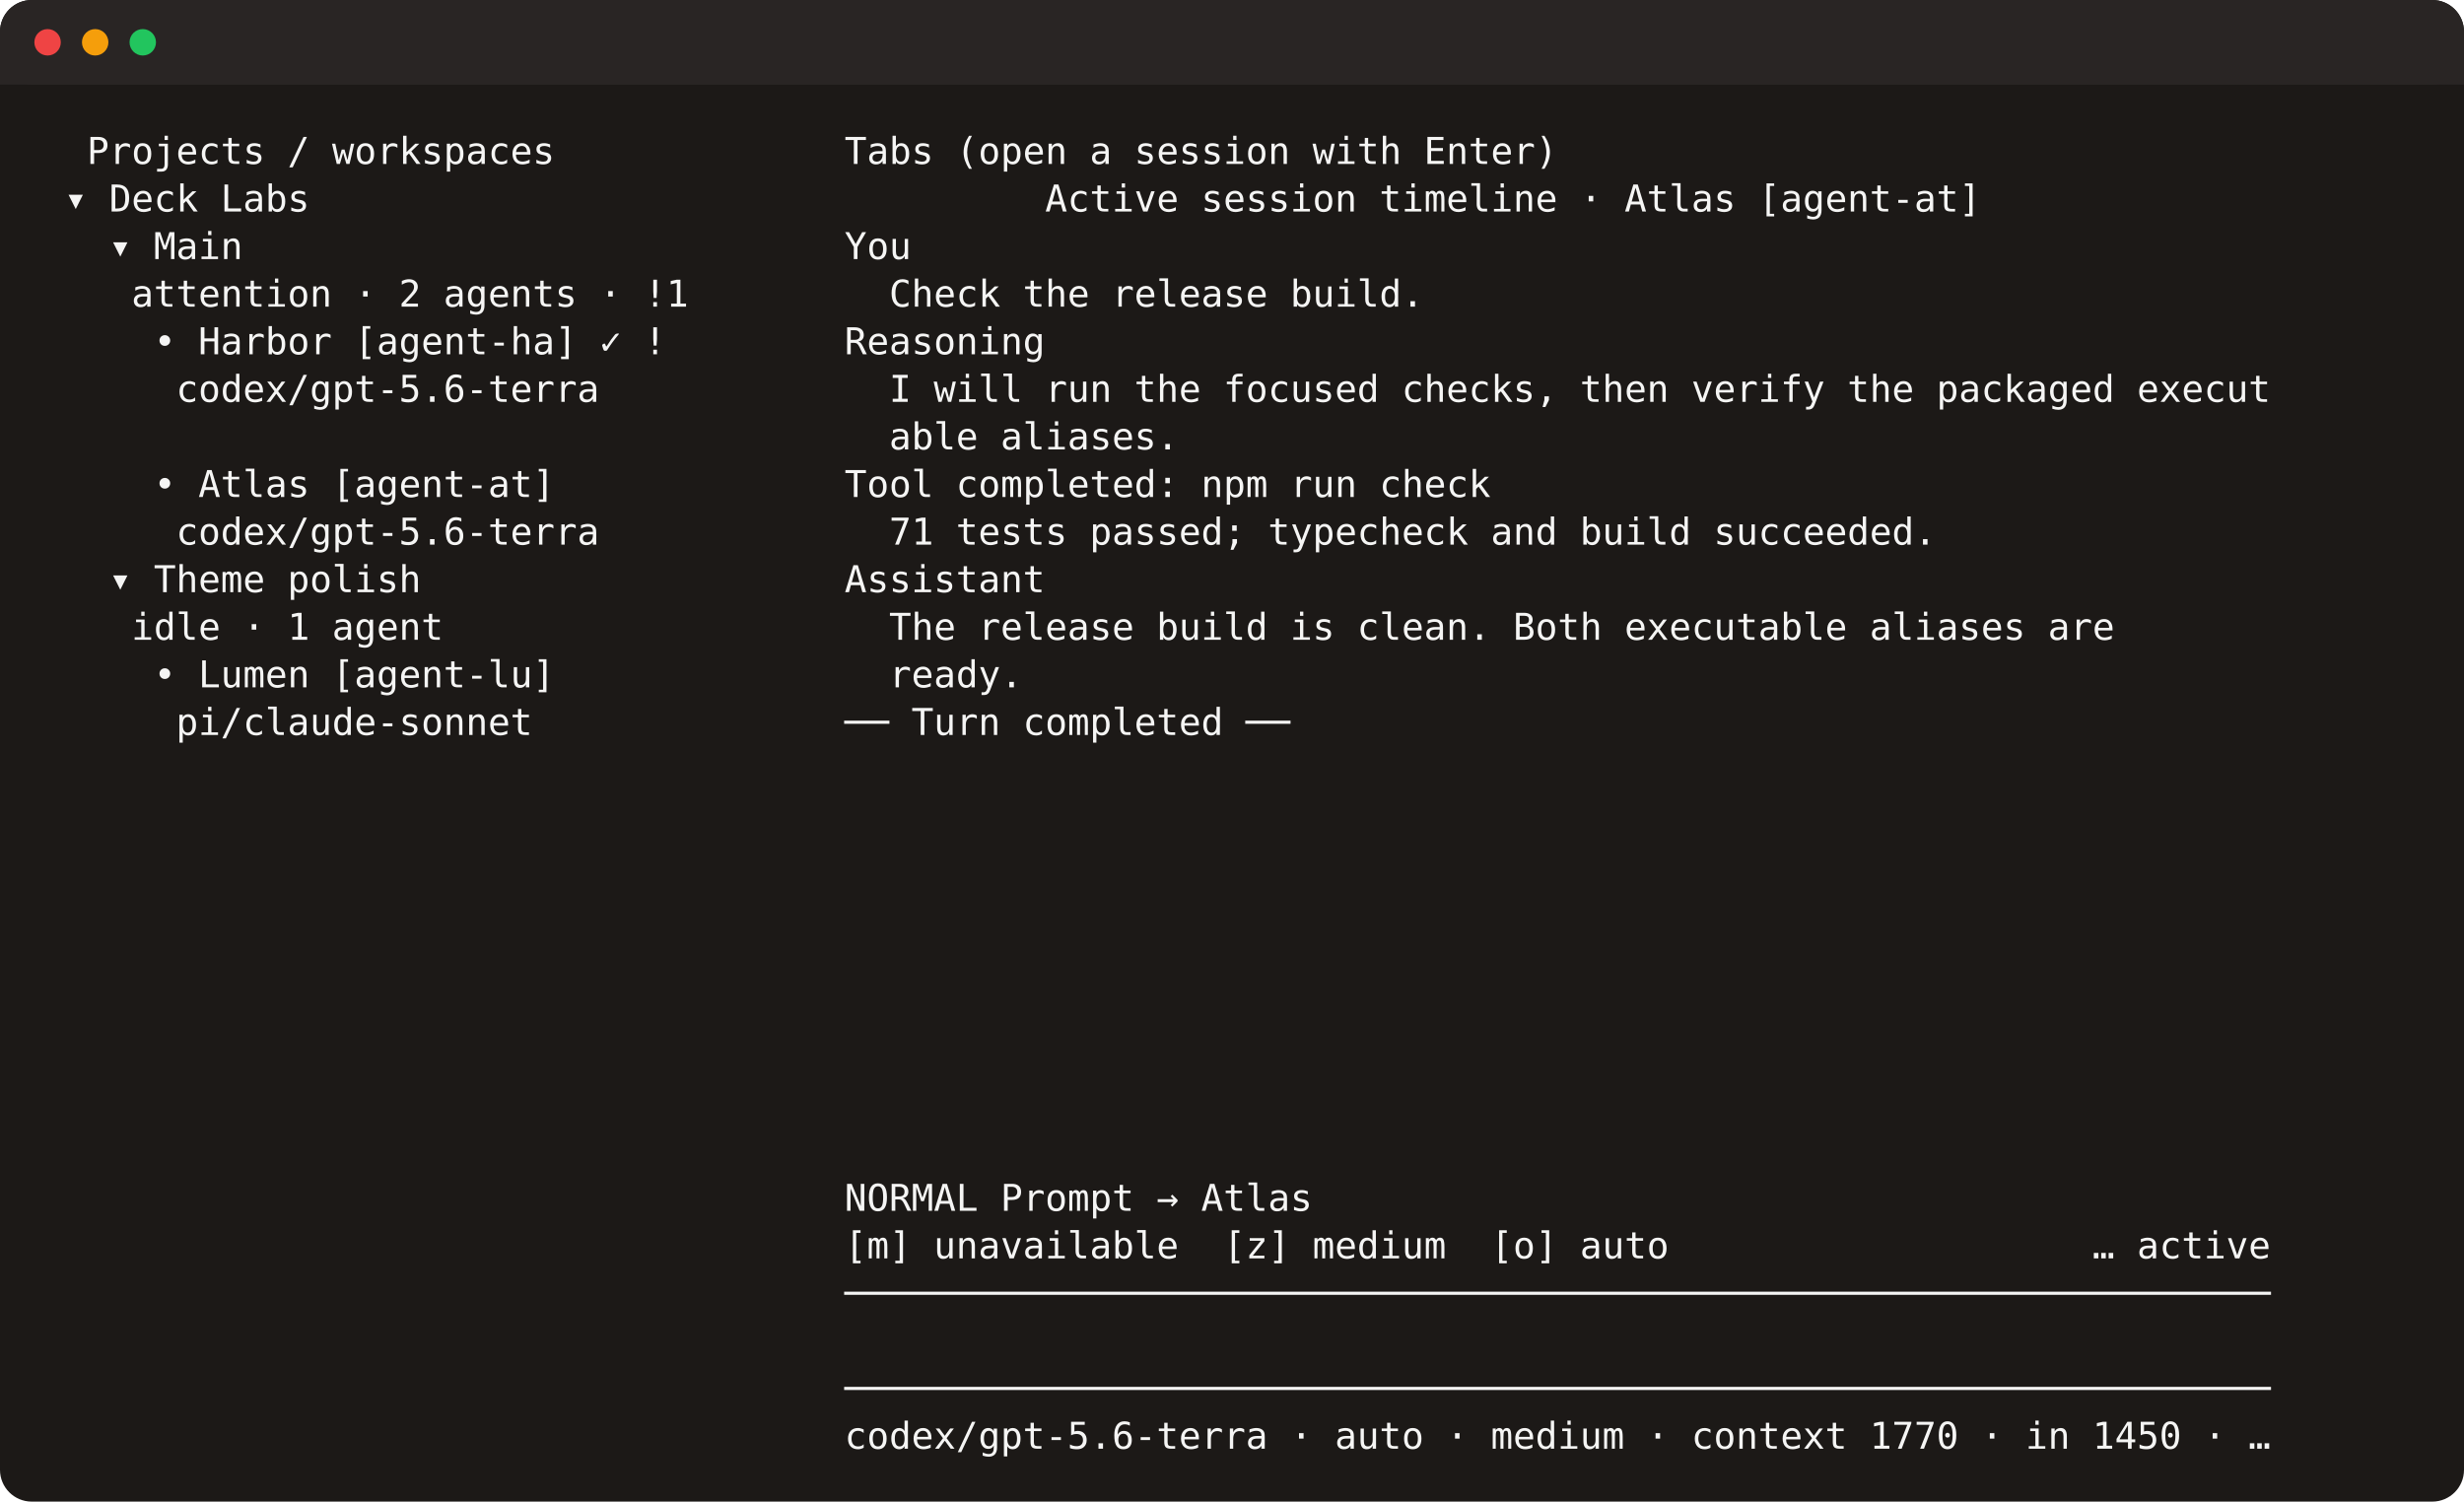
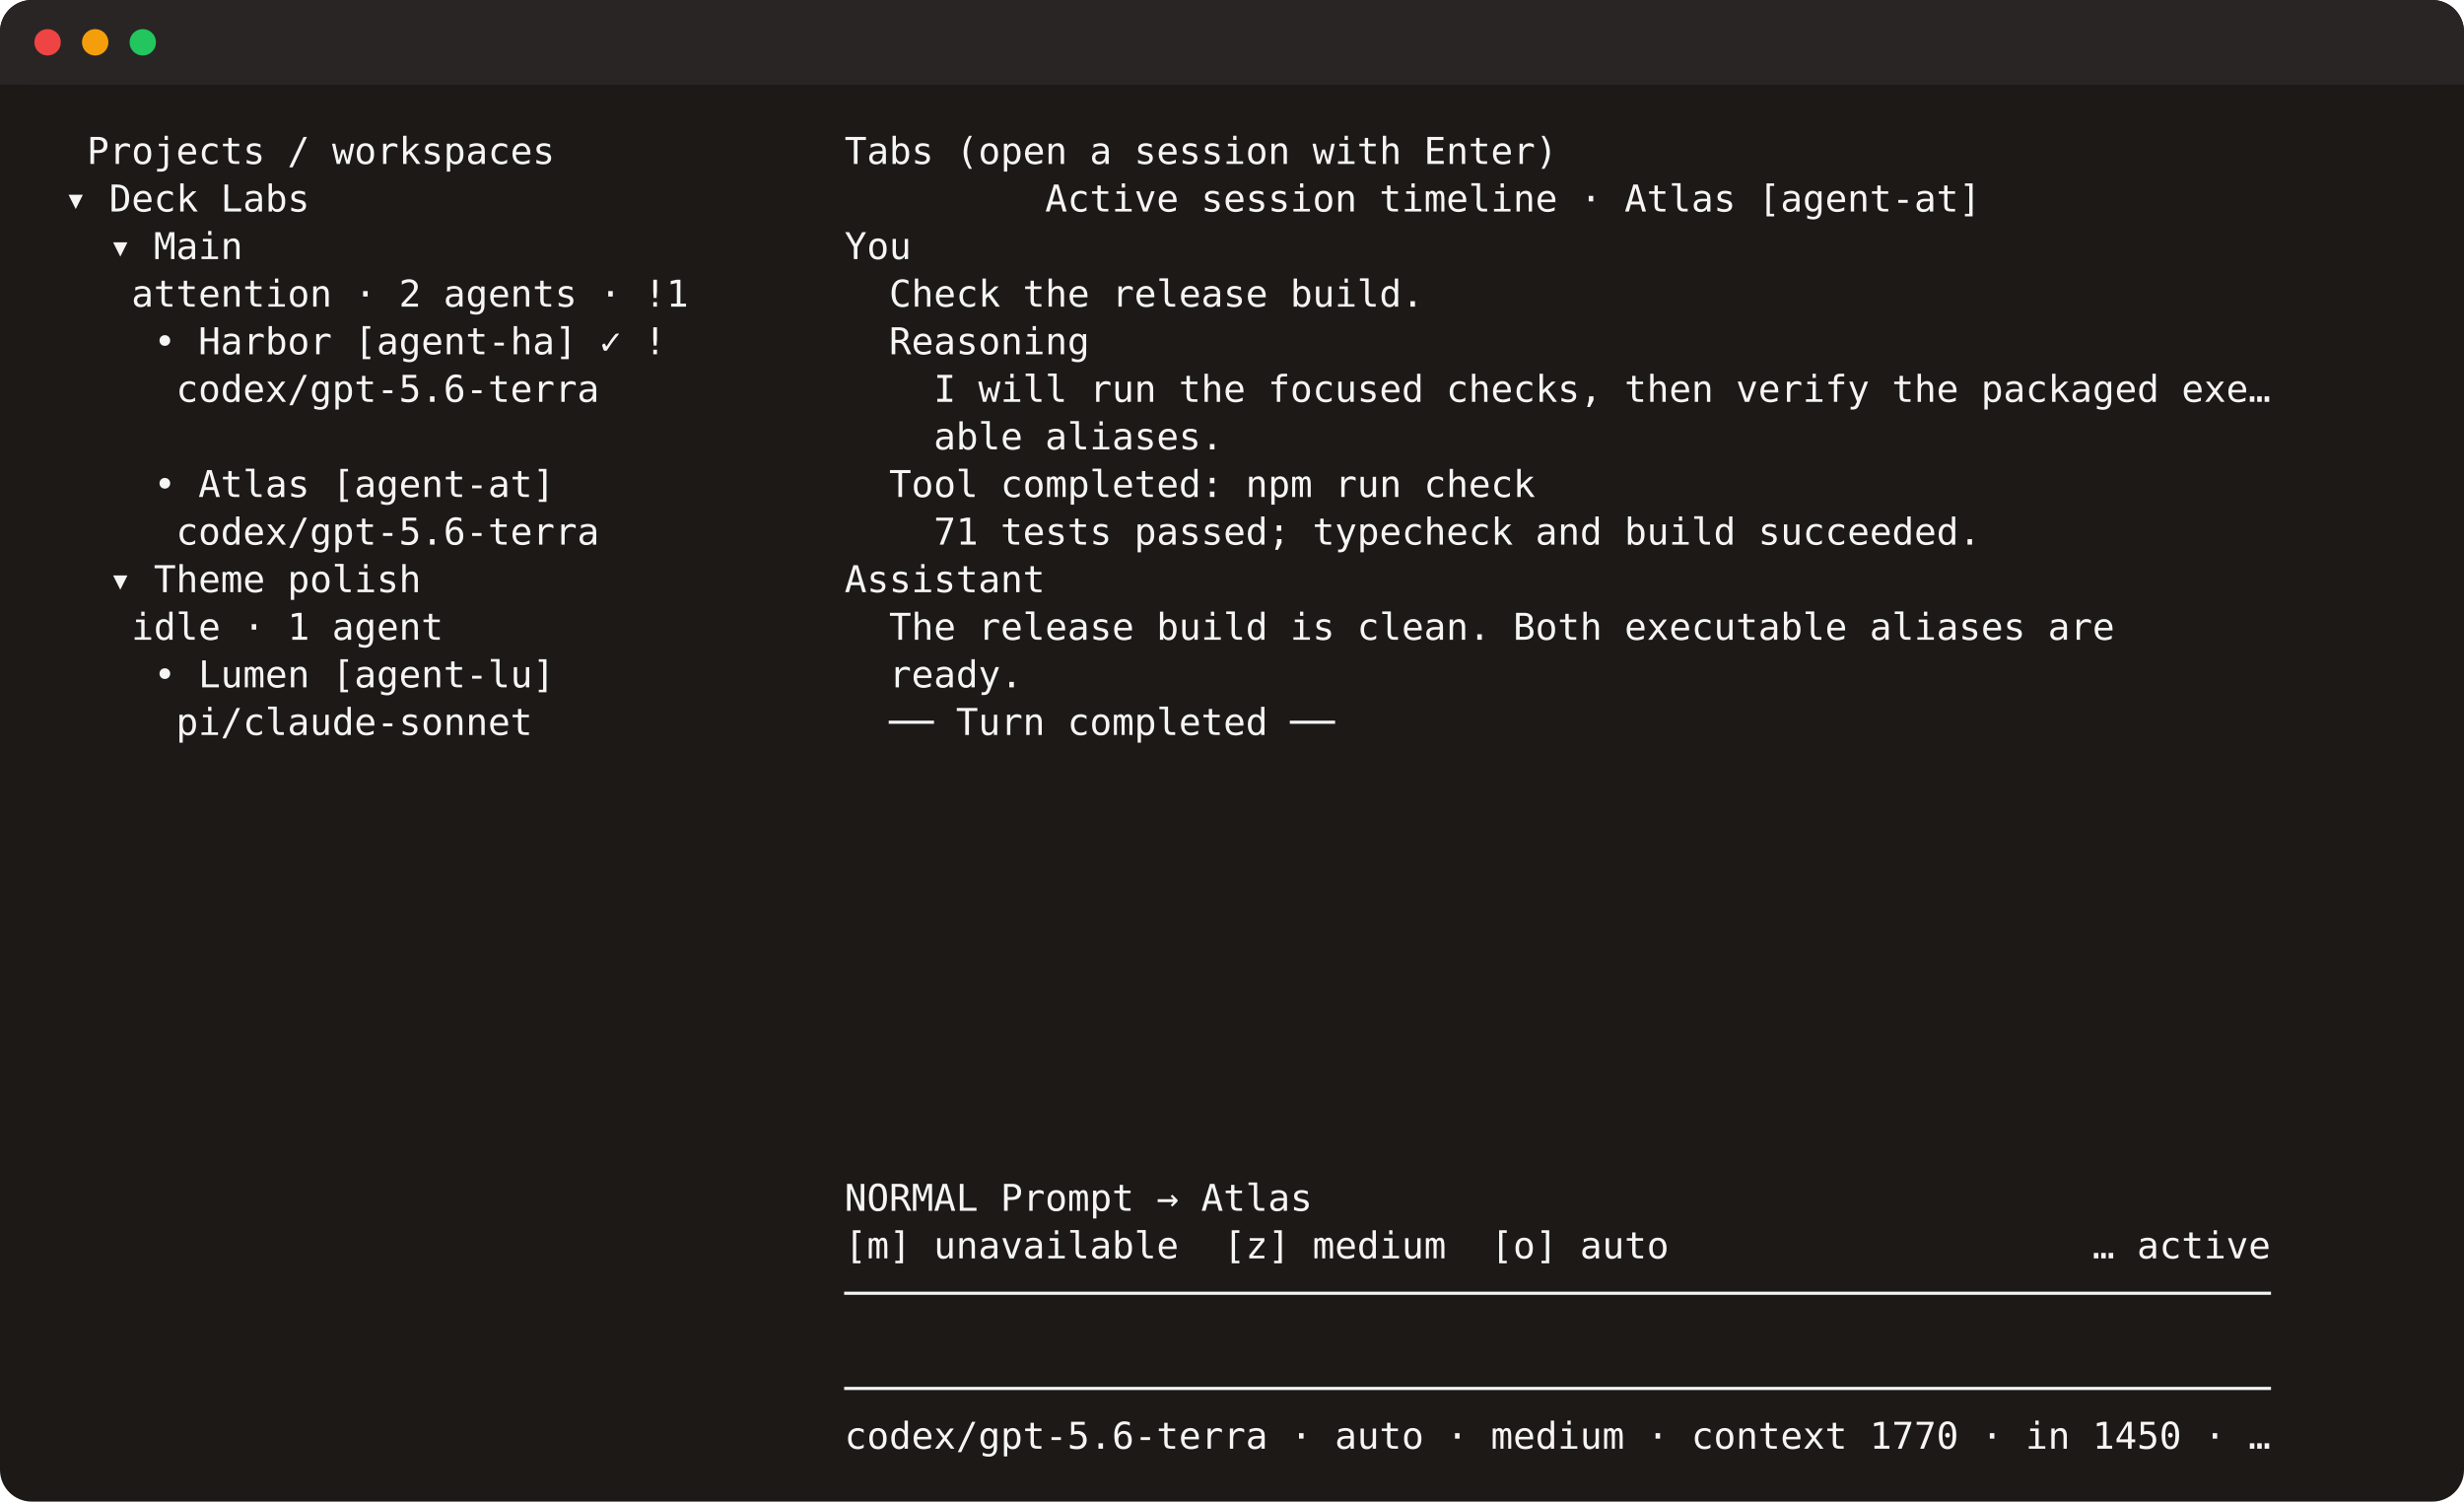
<svg xmlns="http://www.w3.org/2000/svg" width="932" height="568" viewBox="0 0 932 568">
  <rect width="932" height="568" rx="12" fill="#1c1917" />
  <rect width="932" height="32" rx="12" fill="#292524" />
  <rect y="20" width="932" height="12" fill="#292524" />
  <circle cx="18" cy="16" r="5" fill="#ef4444" />
  <circle cx="36" cy="16" r="5" fill="#f59e0b" />
  <circle cx="54" cy="16" r="5" fill="#22c55e" />
  <g fill="#f5f5f4" font-family="SFMono-Regular, Menlo, Consolas, monospace" font-size="14" xml:space="preserve">
    <text x="16" y="62">  Projects / workspaces             Tabs (open a session with Enter)                                </text>
    <text x="16" y="80"> ▾ Deck Labs                                 Active session timeline · Atlas [agent-at]             </text>
    <text x="16" y="98">   ▾ Main                           You                                                             </text>
    <text x="16" y="116">    attention · 2 agents · !1         Check the release build.                                      </text>
-     <text x="16" y="134">     • Harbor [agent-ha] ✓ !        Reasoning                                                       </text>
-     <text x="16" y="152">      codex/gpt-5.6-terra             I will run the focused checks, then verify the packaged execut</text>
-     <text x="16" y="170">                                      able aliases.                                                 </text>
-     <text x="16" y="188">     • Atlas [agent-at]             Tool completed: npm run check                                   </text>
-     <text x="16" y="206">      codex/gpt-5.6-terra             71 tests passed; typecheck and build succeeded.               </text>
+     <text x="16" y="134">     • Harbor [agent-ha] ✓ !          Reasoning                                                     </text>
+     <text x="16" y="152">      codex/gpt-5.6-terra               I will run the focused checks, then verify the packaged exe…</text>
+     <text x="16" y="170">                                        able aliases.                                               </text>
+     <text x="16" y="188">     • Atlas [agent-at]               Tool completed: npm run check                                 </text>
+     <text x="16" y="206">      codex/gpt-5.6-terra               71 tests passed; typecheck and build succeeded.             </text>
    <text x="16" y="224">   ▾ Theme polish                   Assistant                                                       </text>
    <text x="16" y="242">    idle · 1 agent                    The release build is clean. Both executable aliases are       </text>
    <text x="16" y="260">     • Lumen [agent-lu]               ready.                                                        </text>
-     <text x="16" y="278">      pi/claude-sonnet              ── Turn completed ──                                            </text>
+     <text x="16" y="278">      pi/claude-sonnet                ── Turn completed ──                                          </text>
    <text x="16" y="296" />
    <text x="16" y="314" />
    <text x="16" y="332" />
    <text x="16" y="350" />
    <text x="16" y="368" />
    <text x="16" y="386" />
    <text x="16" y="404" />
    <text x="16" y="422" />
    <text x="16" y="440" />
    <text x="16" y="458">                                    NORMAL Prompt → Atlas                                           </text>
    <text x="16" y="476">                                    [m] unavailable  [z] medium  [o] auto                   … active</text>
    <text x="16" y="494">                                    ────────────────────────────────────────────────────────────────</text>
    <text x="16" y="512">                                                                                                    </text>
    <text x="16" y="530">                                    ────────────────────────────────────────────────────────────────</text>
    <text x="16" y="548">                                    codex/gpt-5.6-terra · auto · medium · context 1770 · in 1450 · …</text>
  </g>
</svg>
